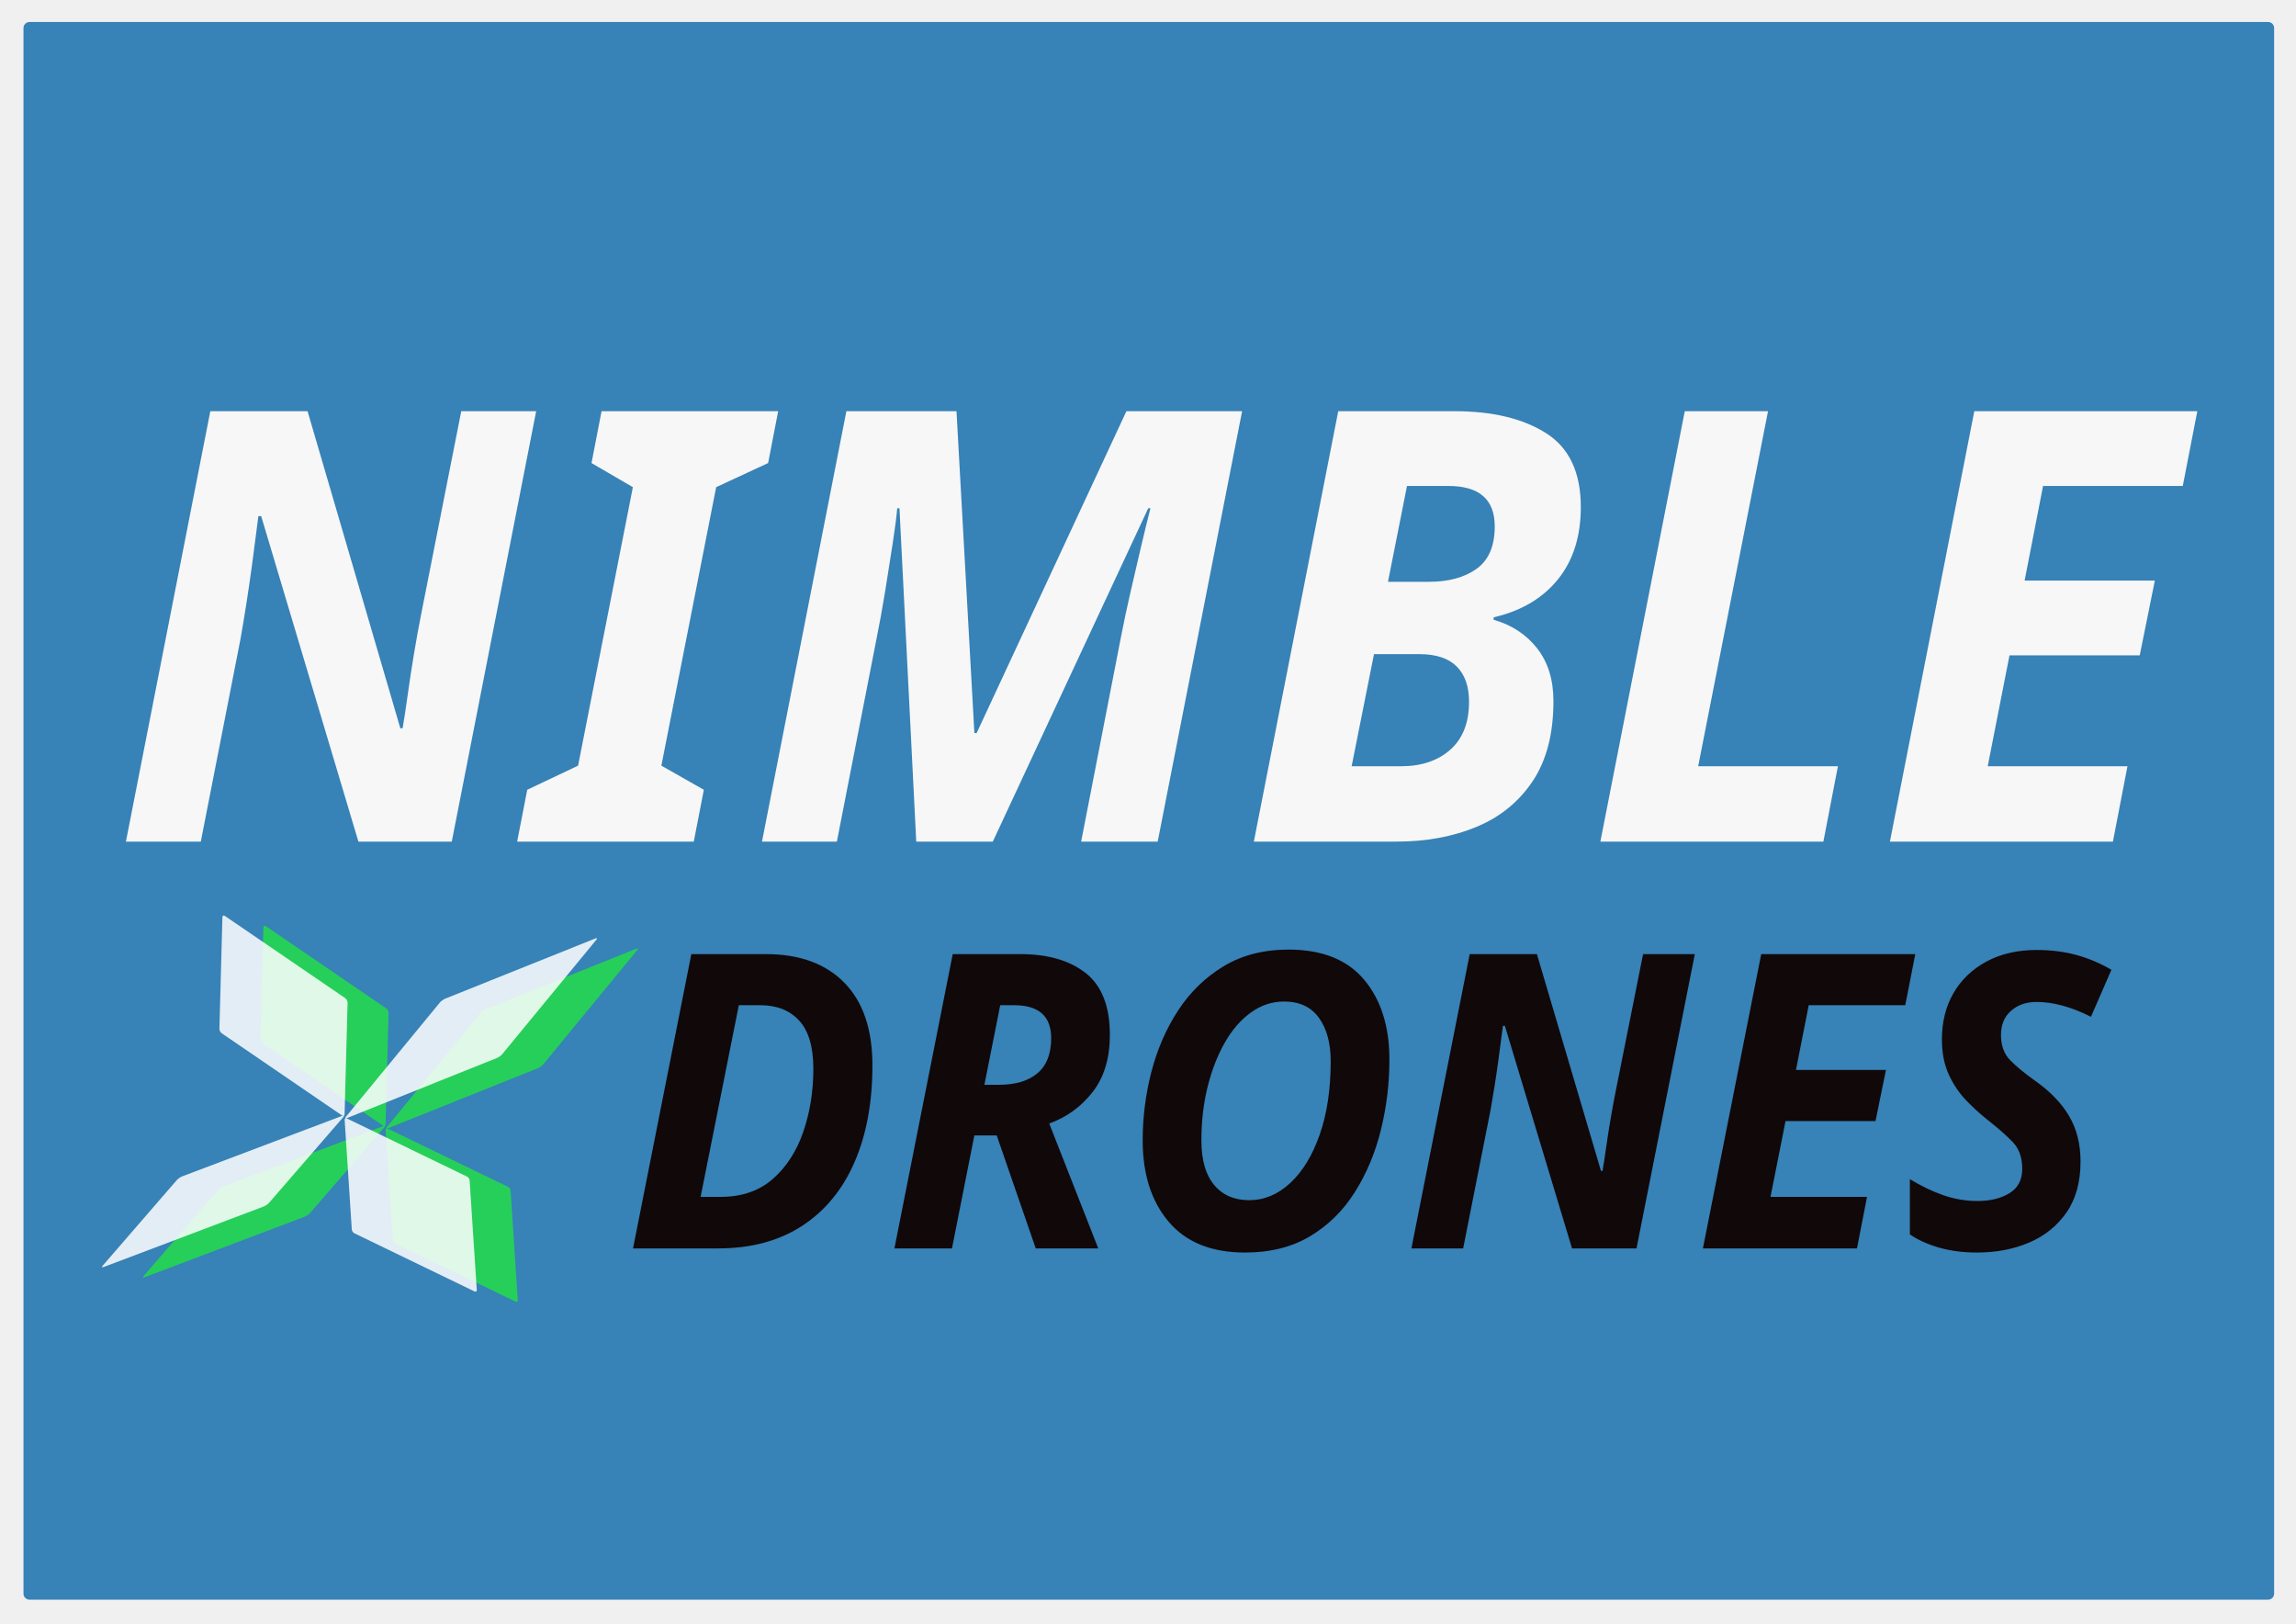
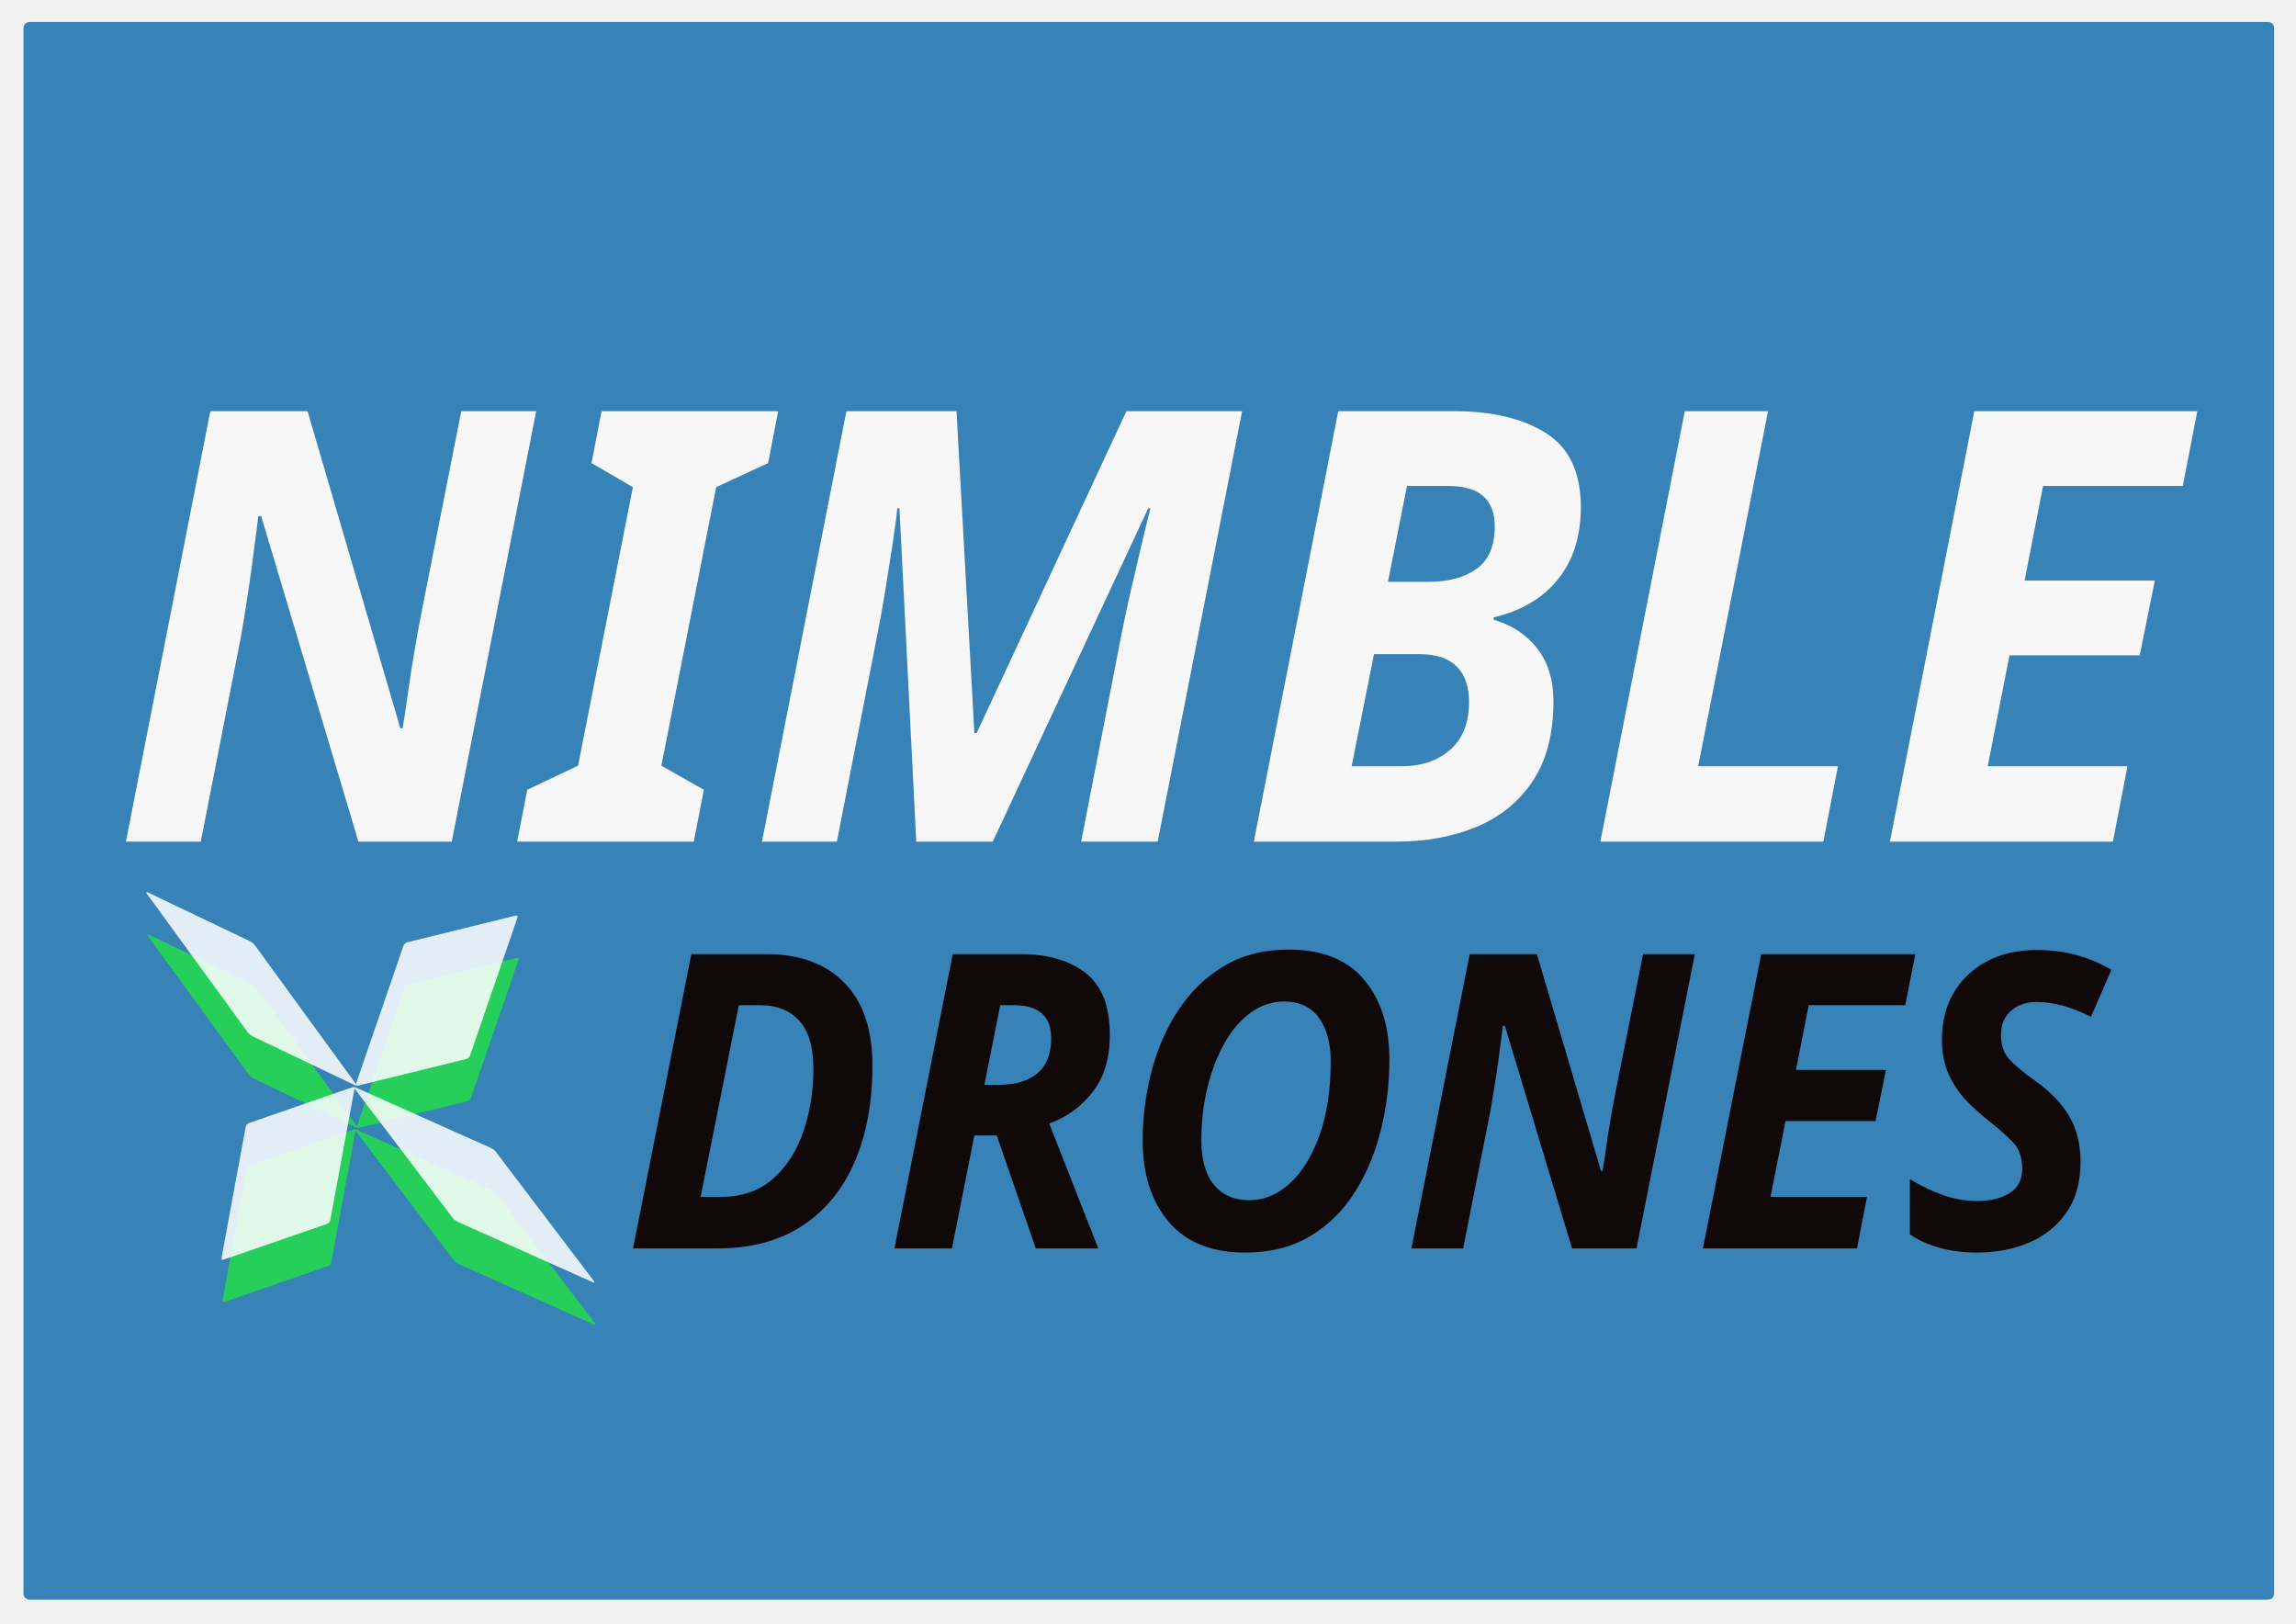
<svg xmlns="http://www.w3.org/2000/svg" width="297mm" height="210mm" viewBox="0 0 1052.362 744.094" id="svg2" version="1.1">
  <defs id="defs4" />
  <g id="layer1" transform="translate(0,-308.2677)">
    <text xml:space="preserve" style="font-style:normal;font-weight:normal;font-size:329.502px;line-height:125%;font-family:sans-serif;letter-spacing:0px;word-spacing:0px;fill:#2194c9;fill-opacity:1;stroke:none;stroke-width:1px;stroke-linecap:butt;stroke-linejoin:miter;stroke-opacity:1" x="-2198.337" y="674.782" id="text4136" transform="scale(0.8908549,1.122517)">
      <tspan id="tspan4138" x="-2198.337" y="674.782" style="font-style:normal;font-variant:normal;font-weight:normal;font-stretch:normal;font-family:'Sitka Heading';-inkscape-font-specification:'Sitka Heading';fill:#2194c9;fill-opacity:1">NIMBLE</tspan>
    </text>
    <text xml:space="preserve" style="font-style:normal;font-weight:normal;font-size:265.684px;line-height:125%;font-family:sans-serif;letter-spacing:0px;word-spacing:0px;fill:#238bb9;fill-opacity:1;stroke:none;stroke-width:1px;stroke-linecap:butt;stroke-linejoin:miter;stroke-opacity:1" x="-2202.213" y="1085.85" id="text4140" transform="scale(1.055724,0.9472177)">
      <tspan id="tspan4142" x="-2202.213" y="1085.85" style="font-style:normal;font-variant:normal;font-weight:normal;font-stretch:normal;font-family:'Sitka Heading';-inkscape-font-specification:'Sitka Heading';fill:#238bb9;fill-opacity:1">DRONES</tspan>
    </text>
    <rect style="opacity:1;fill:#3782b7;fill-opacity:1;fill-rule:nonzero;stroke:none;stroke-width:10.971;stroke-miterlimit:4;stroke-dasharray:none;stroke-opacity:1" id="rect4144" width="1031.578" height="723.006" x="10.762" y="318.349" ry="2.774" />
    <text transform="scale(0.9630062,1.038415)" id="text4146" y="668.285" x="53.007" style="font-style:normal;font-weight:normal;font-size:266.025px;line-height:125%;font-family:sans-serif;letter-spacing:0px;word-spacing:0px;opacity:1;fill:#f7f7f7;fill-opacity:1;stroke:none;stroke-width:1px;stroke-linecap:butt;stroke-linejoin:miter;stroke-opacity:1" xml:space="preserve">
      <tspan style="font-style:italic;font-variant:normal;font-weight:bold;font-stretch:normal;font-family:'Sitka Heading';-inkscape-font-specification:'Sitka Heading Bold Italic';fill:#f7f7f7;fill-opacity:1" y="668.285" x="53.007" id="tspan4148">NIMBLE</tspan>
    </text>
    <text transform="scale(0.9954084,1.004613)" id="text4150" y="520.836" x="-1896.024" style="font-style:normal;font-weight:normal;font-size:167.457px;line-height:125%;font-family:sans-serif;letter-spacing:0px;word-spacing:0px;opacity:0.659;fill:#ffffff;fill-opacity:1;stroke:none;stroke-width:1px;stroke-linecap:butt;stroke-linejoin:miter;stroke-opacity:1" xml:space="preserve">
      <tspan style="font-style:normal;font-variant:normal;font-weight:normal;font-stretch:normal;font-family:'Sitka Heading';-inkscape-font-specification:'Sitka Heading';fill:#ffffff;fill-opacity:1" y="520.836" x="-1896.024" id="tspan4152">DRONETEC</tspan>
    </text>
    <text xml:space="preserve" style="font-style:normal;font-weight:normal;font-size:329.502px;line-height:125%;font-family:sans-serif;letter-spacing:0px;word-spacing:0px;fill:#2194c9;fill-opacity:1;stroke:none;stroke-width:1px;stroke-linecap:butt;stroke-linejoin:miter;stroke-opacity:1" x="-1647.65" y="-82.625" id="text4136-2" transform="scale(0.8908549,1.122517)">
      <tspan id="tspan4138-2" x="-1647.65" y="-82.625" style="font-style:normal;font-variant:normal;font-weight:normal;font-stretch:normal;font-family:'Sitka Heading';-inkscape-font-specification:'Sitka Heading';fill:#2194c9;fill-opacity:1">NIMBLE</tspan>
    </text>
    <text xml:space="preserve" style="font-style:normal;font-weight:normal;font-size:265.684px;line-height:125%;font-family:sans-serif;letter-spacing:0px;word-spacing:0px;fill:#238bb9;fill-opacity:1;stroke:none;stroke-width:1px;stroke-linecap:butt;stroke-linejoin:miter;stroke-opacity:1" x="-1395.349" y="104.722" id="text4140-9" transform="scale(1.055724,0.9472177)">
      <tspan id="tspan4142-6" x="-1395.349" y="104.722" style="font-style:normal;font-variant:normal;font-weight:normal;font-stretch:normal;font-family:'Sitka Heading';-inkscape-font-specification:'Sitka Heading';fill:#238bb9;fill-opacity:1">DRONES</tspan>
    </text>
    <rect style="opacity:1;fill:#3b5d6b;fill-opacity:1;fill-rule:nonzero;stroke:#00d4ff;stroke-width:10.971;stroke-miterlimit:4;stroke-dasharray:none;stroke-opacity:1" id="rect4144-2" width="1050.149" height="737.292" x="-1483.646" y="-469.141" ry="2.828" />
    <text transform="scale(0.9001353,1.110944)" id="text4146-3" y="-85.93" x="-1595.124" style="font-style:normal;font-weight:normal;font-size:304.207px;line-height:125%;font-family:sans-serif;letter-spacing:0px;word-spacing:0px;fill:#f4f4f4;fill-opacity:1;stroke:none;stroke-width:1px;stroke-linecap:butt;stroke-linejoin:miter;stroke-opacity:1" xml:space="preserve">
      <tspan style="font-style:normal;font-variant:normal;font-weight:normal;font-stretch:normal;font-family:'Sitka Heading';-inkscape-font-specification:'Sitka Heading';fill:#f4f4f4;fill-opacity:1" y="-85.93" x="-1595.124" id="tspan4148-4">NIMBLE</tspan>
    </text>
    <text transform="scale(0.9954084,1.004613)" id="text4150-3" y="71.48" x="-1308.326" style="font-style:normal;font-weight:normal;font-size:167.457px;line-height:125%;font-family:sans-serif;letter-spacing:0px;word-spacing:0px;fill:#ffffff;fill-opacity:1;stroke:none;stroke-width:1px;stroke-linecap:butt;stroke-linejoin:miter;stroke-opacity:1" xml:space="preserve">
      <tspan style="font-style:normal;font-variant:normal;font-weight:normal;font-stretch:normal;font-family:'Sitka Heading';-inkscape-font-specification:'Sitka Heading';fill:#ffffff;fill-opacity:1" y="71.48" x="-1308.326" id="tspan4152-6">DRONETEC</tspan>
    </text>
    <text xml:space="preserve" style="font-style:normal;font-weight:normal;font-size:182.832px;line-height:125%;font-family:sans-serif;letter-spacing:0px;word-spacing:0px;opacity:0.984;fill:#100606;fill-opacity:1;stroke:none;stroke-width:1px;stroke-linecap:butt;stroke-linejoin:miter;stroke-opacity:1" x="295.01" y="852.137" id="text4216" transform="scale(0.9679257,1.033137)">
      <tspan id="tspan4218" x="295.01" y="852.137" style="font-style:italic;font-variant:normal;font-weight:bold;font-stretch:normal;font-family:'Sitka Heading';-inkscape-font-specification:'Sitka Heading Bold Italic';fill:#100606;fill-opacity:1">DRONES</tspan>
    </text>
    <rect transform="matrix(0.5766726,-0.8169753,0.9190786,-0.3940742,0,0)" ry="1.334" y="-448.497" x="-742.966" height="68.748" width="60.995" id="rect4228-5" style="opacity:1;fill:#fff000;fill-opacity:1;fill-rule:nonzero;stroke:none;stroke-width:11.12;stroke-miterlimit:4;stroke-dasharray:none;stroke-opacity:1" />
    <rect transform="matrix(-0.07311925,-0.9973232,-0.8511564,-0.5249121,0,0)" ry="1.143" y="1104.745" x="-1366.385" height="58.909" width="46.664" id="rect4230-2" style="opacity:1;fill:#fff000;fill-opacity:1;fill-rule:nonzero;stroke:none;stroke-width:11.12;stroke-miterlimit:4;stroke-dasharray:none;stroke-opacity:1" />
    <rect style="opacity:1;fill:#fff000;fill-opacity:1;fill-rule:nonzero;stroke:none;stroke-width:11.12;stroke-miterlimit:4;stroke-dasharray:none;stroke-opacity:1" id="rect4310" width="55.657" height="58.456" x="1282.426" y="-1124.694" ry="1.135" transform="matrix(0.1348558,0.9908652,0.9010108,0.4337966,0,0)" />
    <rect style="opacity:1;fill:#fff000;fill-opacity:1;fill-rule:nonzero;stroke:none;stroke-width:11.12;stroke-miterlimit:4;stroke-dasharray:none;stroke-opacity:1" id="rect4312" width="51.314" height="75.502" x="707.832" y="479.192" ry="1.466" transform="matrix(-0.5725868,0.8198441,-0.9073443,0.4203883,0,0)" />
    <rect style="opacity:1;fill:#06ee00;fill-opacity:1;fill-rule:nonzero;stroke:none;stroke-width:11.12;stroke-miterlimit:4;stroke-dasharray:none;stroke-opacity:1" id="rect4342" width="61.579" height="78.761" x="335.498" y="-1113.857" ry="1.529" transform="matrix(-0.6314358,0.7754282,-0.9375461,0.3478609,0,0)" />
    <rect style="opacity:1;fill:#06ee00;fill-opacity:1;fill-rule:nonzero;stroke:none;stroke-width:11.12;stroke-miterlimit:4;stroke-dasharray:none;stroke-opacity:1" id="rect4344" width="43.982" height="67.693" x="-537.955" y="1003.67" ry="1.314" transform="matrix(0.1604966,0.9870364,0.9151856,0.4030327,0,0)" />
    <rect transform="matrix(-0.2660062,-0.9639713,-0.9576819,-0.2878287,0,0)" ry="1.217" y="-987.321" x="426.052" height="62.71" width="43.695" id="rect4346" style="opacity:1;fill:#06ee00;fill-opacity:1;fill-rule:nonzero;stroke:none;stroke-width:11.12;stroke-miterlimit:4;stroke-dasharray:none;stroke-opacity:1" />
    <rect transform="matrix(0.6271647,-0.7788867,0.9286578,-0.3709376,0,0)" ry="1.67" y="1160.171" x="-391.453" height="86.048" width="51.744" id="rect4348" style="opacity:1;fill:#06ee00;fill-opacity:1;fill-rule:nonzero;stroke:none;stroke-width:11.12;stroke-miterlimit:4;stroke-dasharray:none;stroke-opacity:1" />
-     <rect style="opacity:0.678;fill:#1ef32d;fill-opacity:1;fill-rule:nonzero;stroke:none;stroke-width:11.12;stroke-miterlimit:4;stroke-dasharray:none;stroke-opacity:1" id="rect4342-5" width="70.883" height="77.234" x="-1732.313" y="1375.744" ry="1.499" transform="matrix(0.6353726,-0.7722057,0.9282327,-0.3720001,0,0)" />
-     <rect style="opacity:0.678;fill:#1ef32d;fill-opacity:1;fill-rule:nonzero;stroke:none;stroke-width:11.12;stroke-miterlimit:4;stroke-dasharray:none;stroke-opacity:1" id="rect4344-9" width="53.795" height="69.482" x="-691.773" y="-236.484" ry="1.349" transform="matrix(0.02686306,-0.9996391,-0.825754,-0.5640305,0,0)" />
-     <rect transform="matrix(0.06514909,0.9978755,0.9001688,0.4355412,0,0)" ry="1.235" y="140.893" x="765.235" height="63.636" width="52.736" id="rect4346-7" style="opacity:0.678;fill:#1ef32d;fill-opacity:1;fill-rule:nonzero;stroke:none;stroke-width:11.12;stroke-miterlimit:4;stroke-dasharray:none;stroke-opacity:1" />
-     <rect transform="matrix(-0.654672,0.755913,-0.9353601,0.3536969,0,0)" ry="1.583" y="-1415.724" x="1752.171" height="81.559" width="54.947" id="rect4348-2" style="opacity:0.678;fill:#1ef32d;fill-opacity:1;fill-rule:nonzero;stroke:none;stroke-width:11.12;stroke-miterlimit:4;stroke-dasharray:none;stroke-opacity:1" />
+     <rect style="opacity:0.678;fill:#1ef32d;fill-opacity:1;fill-rule:nonzero;stroke:none;stroke-width:11.12;stroke-miterlimit:4;stroke-dasharray:none;stroke-opacity:1" id="rect4342-5" width="70.883" height="77.234" x="-769.743" y="1430.617" ry="1.499" transform="matrix(0.9128914,0.4082025,0.6045251,0.7965861,0,0)" />
+     <rect style="opacity:0.678;fill:#1ef32d;fill-opacity:1;fill-rule:nonzero;stroke:none;stroke-width:11.12;stroke-miterlimit:4;stroke-dasharray:none;stroke-opacity:1" id="rect4344-9" width="53.795" height="69.482" x="502.989" y="-999.945" ry="1.349" transform="matrix(0.9710663,-0.2388102,0.3252272,-0.9456359,0,0)" />
+     <rect transform="matrix(-0.9449999,0.3270706,-0.1816191,0.983369,0,0)" ry="1.235" y="958.1" x="-356.792" height="63.636" width="52.736" id="rect4346-7" style="opacity:0.678;fill:#1ef32d;fill-opacity:1;fill-rule:nonzero;stroke:none;stroke-width:11.12;stroke-miterlimit:4;stroke-dasharray:none;stroke-opacity:1" />
+     <rect transform="matrix(-0.902291,-0.4311275,-0.5887627,-0.8083059,0,0)" ry="1.583" y="-1417.468" x="742.665" height="81.559" width="54.947" id="rect4348-2" style="opacity:0.678;fill:#1ef32d;fill-opacity:1;fill-rule:nonzero;stroke:none;stroke-width:11.12;stroke-miterlimit:4;stroke-dasharray:none;stroke-opacity:1" />
    <rect transform="matrix(0.5766726,-0.8169753,0.9190786,-0.3940742,0,0)" ry="1.334" y="-432.12" x="-751.42" height="68.748" width="60.995" id="rect4228-5-2" style="opacity:1;fill:#00ff1c;fill-opacity:1;fill-rule:nonzero;stroke:none;stroke-width:11.12;stroke-miterlimit:4;stroke-dasharray:none;stroke-opacity:1" />
    <rect transform="matrix(-0.07311925,-0.9973232,-0.8511564,-0.5249121,0,0)" ry="1.143" y="1092.263" x="-1360.269" height="58.909" width="46.664" id="rect4230-2-7" style="opacity:1;fill:#00ff1c;fill-opacity:1;fill-rule:nonzero;stroke:none;stroke-width:11.12;stroke-miterlimit:4;stroke-dasharray:none;stroke-opacity:1" />
    <rect style="opacity:1;fill:#00ff1c;fill-opacity:1;fill-rule:nonzero;stroke:none;stroke-width:11.12;stroke-miterlimit:4;stroke-dasharray:none;stroke-opacity:1" id="rect4310-4" width="55.657" height="58.456" x="1277.623" y="-1112.68" ry="1.135" transform="matrix(0.1348558,0.9908652,0.9010108,0.4337966,0,0)" />
    <rect style="opacity:1;fill:#00ff1c;fill-opacity:1;fill-rule:nonzero;stroke:none;stroke-width:11.12;stroke-miterlimit:4;stroke-dasharray:none;stroke-opacity:1" id="rect4312-4" width="51.314" height="75.502" x="717.151" y="462.095" ry="1.466" transform="matrix(-0.5725868,0.8198441,-0.9073443,0.4203883,0,0)" />
    <rect transform="matrix(0.5766726,-0.8169753,0.9190786,-0.3940742,0,0)" ry="1.334" y="-414.649" x="-759.847" height="68.748" width="60.995" id="rect4228-5-0" style="opacity:1;fill:#00fff9;fill-opacity:1;fill-rule:nonzero;stroke:none;stroke-width:11.12;stroke-miterlimit:4;stroke-dasharray:none;stroke-opacity:1" />
    <rect transform="matrix(-0.07311925,-0.9973232,-0.8511564,-0.5249121,0,0)" ry="1.143" y="1078.485" x="-1353.017" height="58.909" width="46.664" id="rect4230-2-4" style="opacity:1;fill:#00fff9;fill-opacity:1;fill-rule:nonzero;stroke:none;stroke-width:11.12;stroke-miterlimit:4;stroke-dasharray:none;stroke-opacity:1" />
    <rect style="opacity:1;fill:#00fff9;fill-opacity:1;fill-rule:nonzero;stroke:none;stroke-width:11.12;stroke-miterlimit:4;stroke-dasharray:none;stroke-opacity:1" id="rect4310-44" width="55.657" height="58.456" x="1271.801" y="-1099.381" ry="1.135" transform="matrix(0.1348558,0.9908652,0.9010108,0.4337966,0,0)" />
    <rect style="opacity:1;fill:#00fff9;fill-opacity:1;fill-rule:nonzero;stroke:none;stroke-width:11.12;stroke-miterlimit:4;stroke-dasharray:none;stroke-opacity:1" id="rect4312-1" width="51.314" height="75.502" x="726.506" y="443.851" ry="1.466" transform="matrix(-0.5725868,0.8198441,-0.9073443,0.4203883,0,0)" />
    <rect transform="matrix(0.5766726,-0.8169753,0.9190786,-0.3940742,0,0)" ry="1.334" y="-399.764" x="-764.153" height="68.748" width="60.995" id="rect4228-5-8" style="opacity:1;fill:#0030ff;fill-opacity:1;fill-rule:nonzero;stroke:none;stroke-width:11.12;stroke-miterlimit:4;stroke-dasharray:none;stroke-opacity:1" />
    <rect transform="matrix(-0.07311925,-0.9973232,-0.8511564,-0.5249121,0,0)" ry="1.143" y="1064.495" x="-1343.3" height="58.909" width="46.664" id="rect4230-2-3" style="opacity:1;fill:#0030ff;fill-opacity:1;fill-rule:nonzero;stroke:none;stroke-width:11.12;stroke-miterlimit:4;stroke-dasharray:none;stroke-opacity:1" />
    <rect style="opacity:1;fill:#0030ff;fill-opacity:1;fill-rule:nonzero;stroke:none;stroke-width:11.12;stroke-miterlimit:4;stroke-dasharray:none;stroke-opacity:1" id="rect4310-1" width="55.657" height="58.456" x="1263.443" y="-1085.703" ry="1.135" transform="matrix(0.1348558,0.9908652,0.9010108,0.4337966,0,0)" />
    <rect style="opacity:1;fill:#0030ff;fill-opacity:1;fill-rule:nonzero;stroke:none;stroke-width:11.12;stroke-miterlimit:4;stroke-dasharray:none;stroke-opacity:1" id="rect4312-9" width="51.314" height="75.502" x="731.628" y="428.278" ry="1.466" transform="matrix(-0.5725868,0.8198441,-0.9073443,0.4203883,0,0)" />
    <rect style="opacity:1;fill:#4acf52;fill-opacity:1;fill-rule:nonzero;stroke:none;stroke-width:11.12;stroke-miterlimit:4;stroke-dasharray:none;stroke-opacity:1" id="rect4467" width="678.823" height="6.061" x="122.895" y="1894.638" ry="0.234" transform="matrix(0.9778154,0.2094686,-0.2094686,0.9778154,0,0)" />
    <rect style="opacity:1;fill:#2fbacc;fill-opacity:1;fill-rule:nonzero;stroke:none;stroke-width:11.12;stroke-miterlimit:4;stroke-dasharray:none;stroke-opacity:1" id="rect4467-5" width="915.198" height="6.061" x="50.508" y="172.519" ry="0.234" />
    <rect ry="0.363" y="171.863" x="-1122.371" height="9.409" width="907.97" id="rect4484" style="opacity:1;fill:#4ac7cf;fill-opacity:1;fill-rule:nonzero;stroke:none;stroke-width:11.12;stroke-miterlimit:4;stroke-dasharray:none;stroke-opacity:1" transform="matrix(-0.9999989,-0.00151049,-0.7418312,-0.6705867,0,0)" />
    <rect transform="matrix(0.999999,0.00139855,0.0048067,0.9999885,0,0)" ry="0.234" y="1790.4" x="643.943" height="6.061" width="735.383" id="rect4486" style="opacity:1;fill:#4ac3cf;fill-opacity:1;fill-rule:nonzero;stroke:none;stroke-width:11.12;stroke-miterlimit:4;stroke-dasharray:none;stroke-opacity:1" />
    <rect transform="matrix(0.9778154,0.2094686,-0.2094686,0.9778154,0,0)" ry="0.234" y="-115.358" x="661.332" height="6.061" width="678.823" id="rect4488" style="opacity:1;fill:#4acf52;fill-opacity:1;fill-rule:nonzero;stroke:none;stroke-width:11.12;stroke-miterlimit:4;stroke-dasharray:none;stroke-opacity:1" />
-     <rect style="opacity:0.859;fill:#ffffff;fill-opacity:1;fill-rule:nonzero;stroke:none;stroke-width:11.12;stroke-miterlimit:4;stroke-dasharray:none;stroke-opacity:1" id="rect4342-5-7" width="70.883" height="77.234" x="-1708.714" y="1339.345" ry="1.499" transform="matrix(0.6353726,-0.7722057,0.9282327,-0.3720001,0,0)" />
-     <rect style="opacity:0.859;fill:#ffffff;fill-opacity:1;fill-rule:nonzero;stroke:none;stroke-width:11.12;stroke-miterlimit:4;stroke-dasharray:none;stroke-opacity:1" id="rect4344-9-7" width="53.795" height="69.482" x="-699.782" y="-213.988" ry="1.349" transform="matrix(0.02686306,-0.9996391,-0.825754,-0.5640305,0,0)" />
-     <rect transform="matrix(0.06514909,0.9978755,0.9001688,0.4355412,0,0)" ry="1.235" y="119.686" x="769.798" height="63.636" width="52.736" id="rect4346-7-7" style="opacity:0.859;fill:#ffffff;fill-opacity:1;fill-rule:nonzero;stroke:none;stroke-width:11.12;stroke-miterlimit:4;stroke-dasharray:none;stroke-opacity:1" />
-     <rect transform="matrix(-0.654672,0.755913,-0.9353601,0.3536969,0,0)" ry="1.583" y="-1379.402" x="1728.981" height="81.559" width="54.947" id="rect4348-2-8" style="opacity:0.859;fill:#ffffff;fill-opacity:1;fill-rule:nonzero;stroke:none;stroke-width:11.12;stroke-miterlimit:4;stroke-dasharray:none;stroke-opacity:1" />
+     <rect style="opacity:0.859;fill:#ffffff;fill-opacity:1;fill-rule:nonzero;stroke:none;stroke-width:11.12;stroke-miterlimit:4;stroke-dasharray:none;stroke-opacity:1" id="rect4342-5-7" width="70.883" height="77.234" x="-746.144" y="1394.218" ry="1.499" transform="matrix(0.9128914,0.4082025,0.6045251,0.7965861,0,0)" />
+     <rect style="opacity:0.859;fill:#ffffff;fill-opacity:1;fill-rule:nonzero;stroke:none;stroke-width:11.12;stroke-miterlimit:4;stroke-dasharray:none;stroke-opacity:1" id="rect4344-9-7" width="53.795" height="69.482" x="494.98" y="-977.449" ry="1.349" transform="matrix(0.9710663,-0.2388102,0.3252272,-0.9456359,0,0)" />
+     <rect transform="matrix(-0.9449999,0.3270706,-0.1816191,0.983369,0,0)" ry="1.235" y="936.894" x="-352.229" height="63.636" width="52.736" id="rect4346-7-7" style="opacity:0.859;fill:#ffffff;fill-opacity:1;fill-rule:nonzero;stroke:none;stroke-width:11.12;stroke-miterlimit:4;stroke-dasharray:none;stroke-opacity:1" />
+     <rect transform="matrix(-0.902291,-0.4311275,-0.5887627,-0.8083059,0,0)" ry="1.583" y="-1381.146" x="719.475" height="81.559" width="54.947" id="rect4348-2-8" style="opacity:0.859;fill:#ffffff;fill-opacity:1;fill-rule:nonzero;stroke:none;stroke-width:11.12;stroke-miterlimit:4;stroke-dasharray:none;stroke-opacity:1" />
  </g>
</svg>
